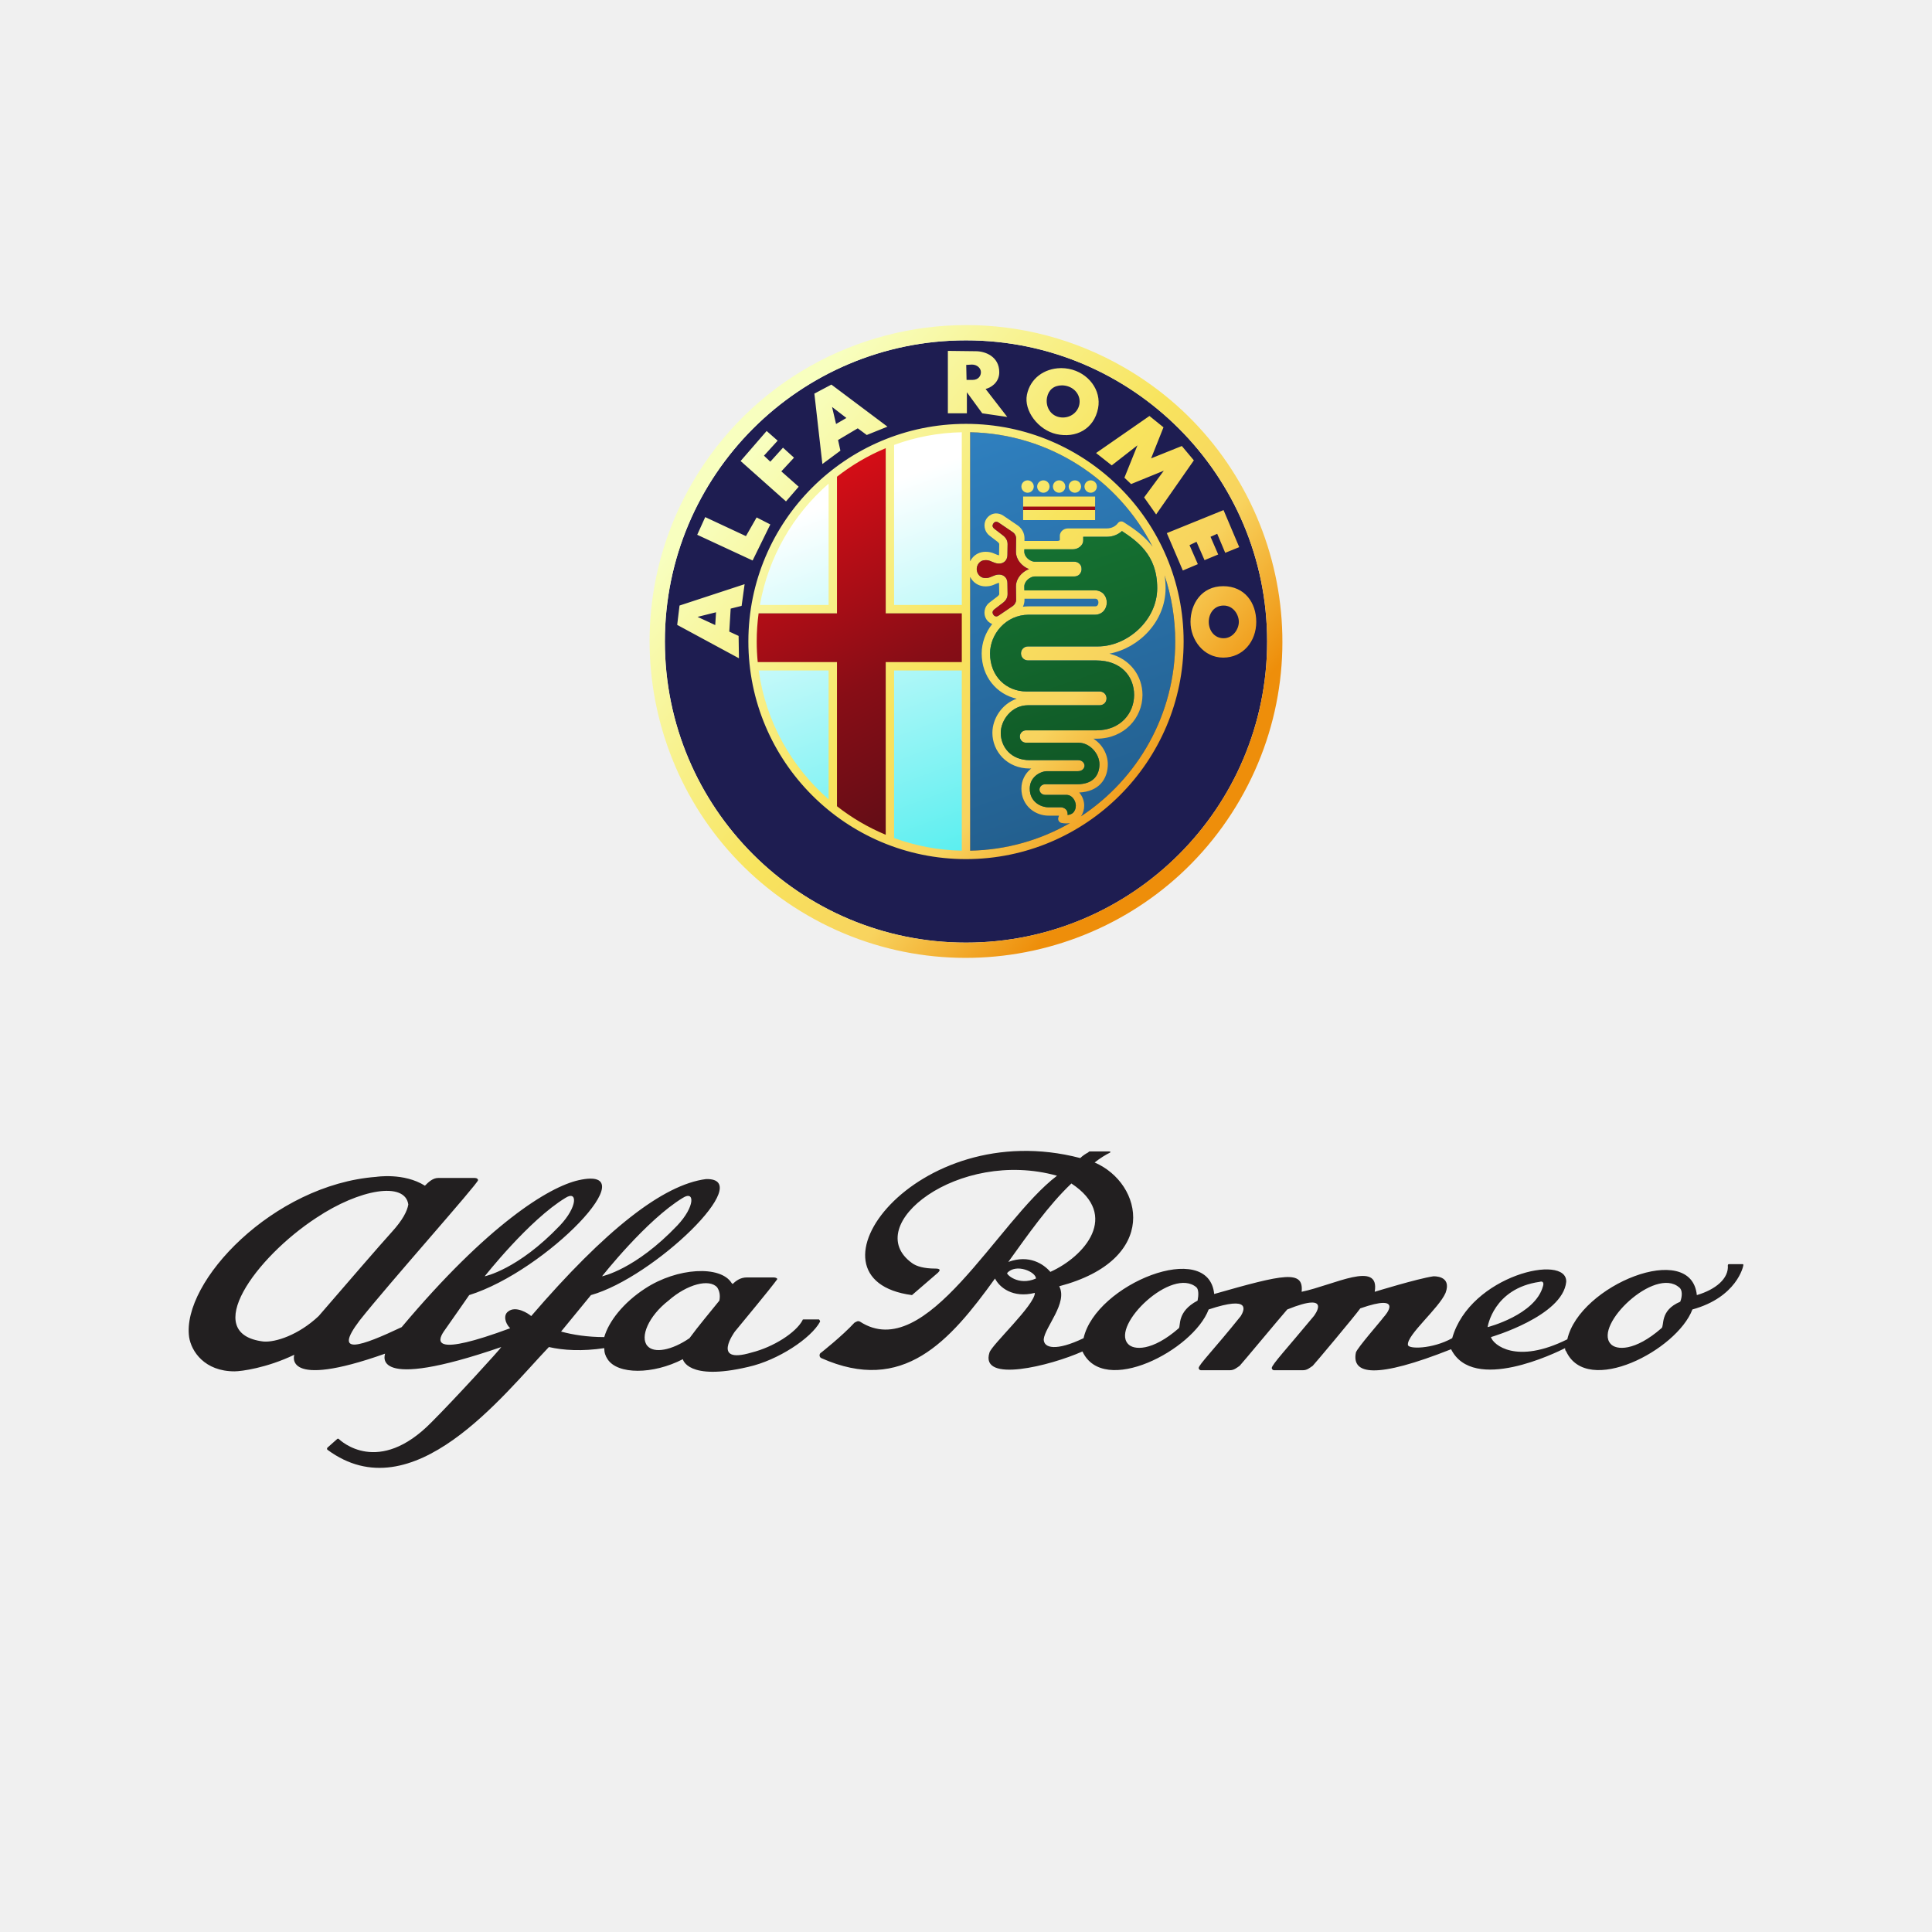
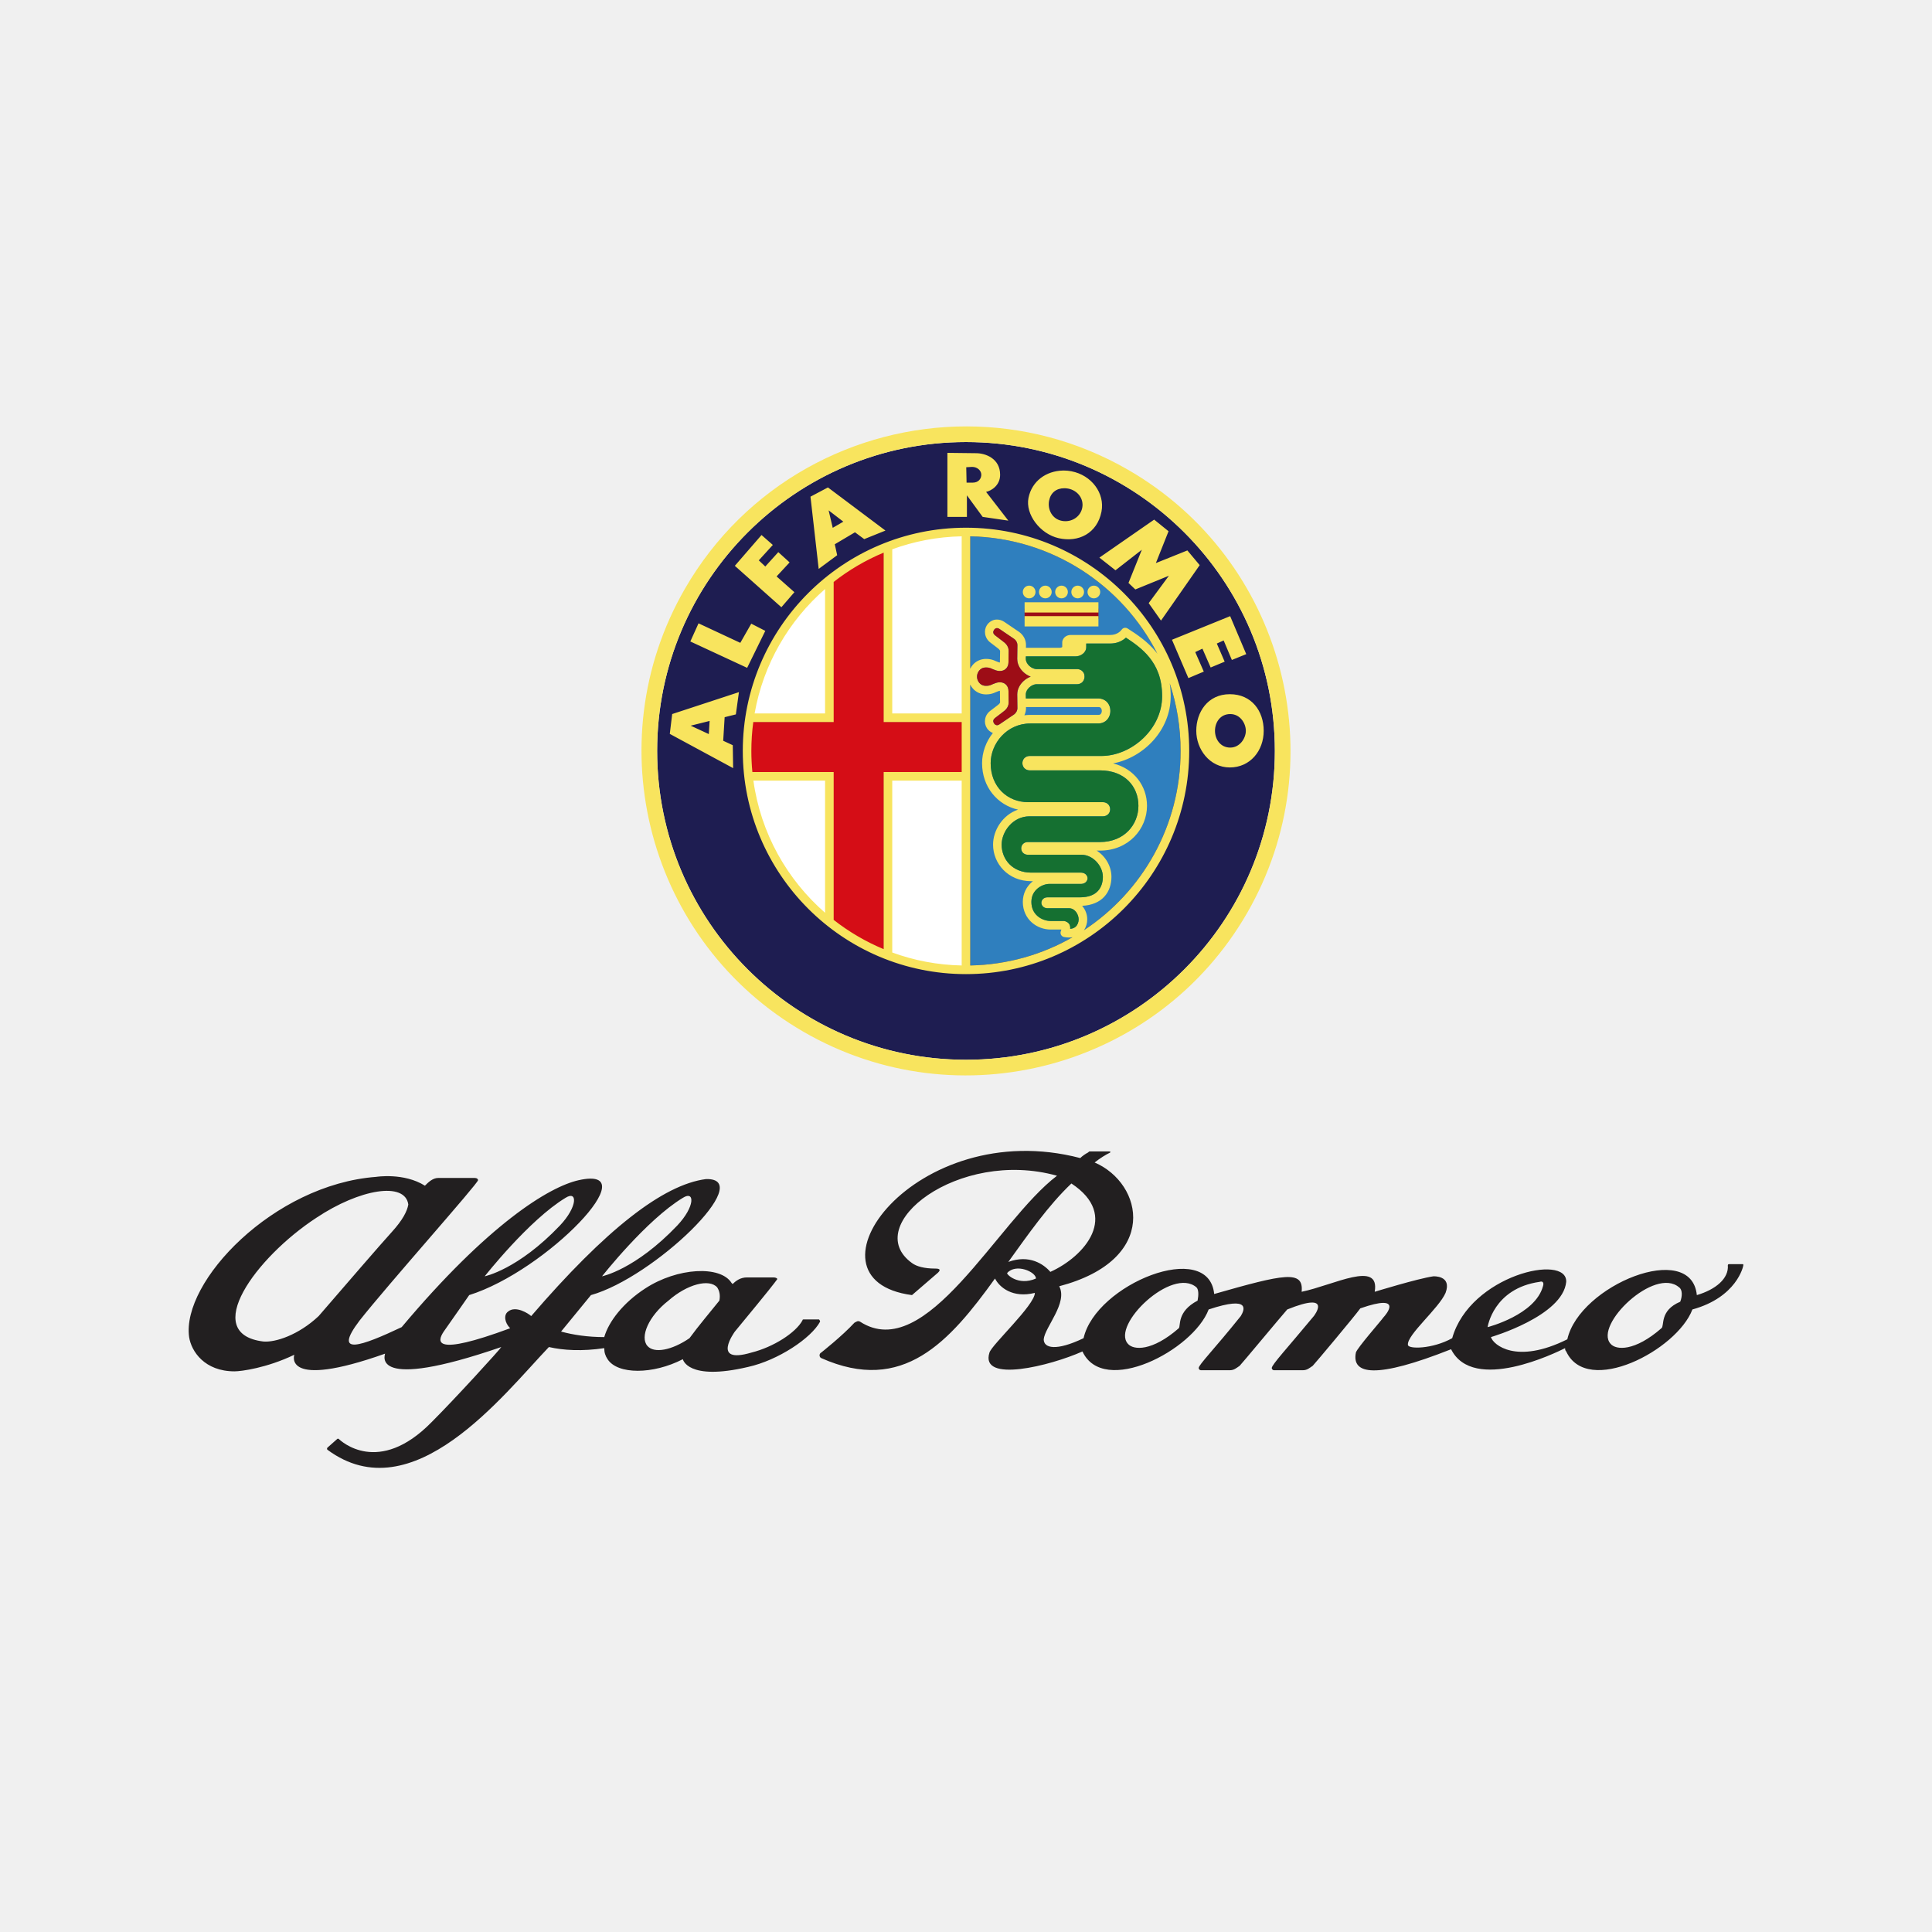
<svg xmlns="http://www.w3.org/2000/svg" width="512" height="512" viewBox="0 0 512 512" fill="none">
-   <path d="M335.805 169.999C335.805 214.074 300.075 249.803 256 249.803C211.925 249.803 176.195 214.074 176.195 169.999C176.195 125.924 211.925 90.194 256 90.194C300.075 90.194 335.805 125.924 335.805 169.999Z" fill="#1E1D51" />
-   <path d="M255.69 113.986C248.874 114.114 242.335 115.327 236.256 117.449V161.26H255.69V113.986ZM220.341 127.042C210.207 135.643 203.06 147.506 200.63 160.946H220.341V127.042ZM235.568 176.803V222.604C241.807 224.722 248.517 225.934 255.512 226.062V176.803H235.568ZM200.566 176.928C202.587 191.24 209.885 203.9 220.466 212.95V176.928H200.566Z" fill="url(#paint0_linear_1561_9915)" />
-   <path d="M257.104 114.55C287.216 115.138 311.45 139.747 311.45 170C311.45 200.253 287.216 224.848 257.104 225.436V114.55Z" fill="url(#paint1_linear_1561_9915)" />
-   <path d="M234.808 118.145V162.501H255.386V175.595H234.808V221.97C230.051 220.006 225.62 217.419 221.623 214.307V175.595H200.185C200.006 173.775 199.913 171.93 199.913 170.063C199.913 167.498 200.087 164.975 200.422 162.501H221.622V125.81C225.62 122.697 230.051 120.109 234.808 118.145Z" fill="url(#paint2_linear_1561_9915)" />
-   <path d="M290.217 133.224H271.141V135.885H290.217V133.224Z" fill="#9D0D16" />
-   <path d="M256.233 86.151C227.202 86.105 198.935 101.146 183.387 128.076C160.246 168.158 173.996 219.471 214.077 242.612C254.159 265.753 305.472 252.003 328.613 211.921C351.754 171.839 338.004 120.527 297.922 97.386C284.77 89.793 270.411 86.174 256.233 86.151ZM256 90.194C300.052 90.194 335.805 125.947 335.805 169.999C335.805 214.051 300.052 249.804 256 249.804C211.948 249.804 176.195 214.051 176.195 169.999C176.195 125.947 211.948 90.194 256 90.194ZM251.195 92.988V109.53H256.235V103.957L260.306 109.53L266.938 110.501L261.19 103.073C262.451 102.81 264.817 101.471 264.817 98.65C264.817 94.427 261.014 93.077 258.626 93.077L251.195 92.988ZM257.563 96.615C258.934 96.615 259.906 97.544 259.951 98.561C259.995 99.579 259.291 100.682 257.741 100.682H256.147L256.061 96.704L257.563 96.615ZM281.325 97.555C281.236 97.554 281.145 97.556 281.056 97.558C276.707 97.646 273.031 100.283 272.15 104.589C271.274 108.878 275.169 113.953 279.931 115.034C285.096 116.206 289.918 113.753 291.005 108.185C291.935 103.417 288.431 98.736 283.227 97.743C282.587 97.621 281.951 97.559 281.325 97.555ZM220.327 101.922L215.816 104.309L217.937 122.972L222.714 119.434L222.096 116.606L227.314 113.509L229.701 115.278L235.186 113.068L220.327 101.922ZM281.442 102.127C281.748 102.128 282.059 102.156 282.373 102.216C284.884 102.695 286.478 104.865 286.039 107.168C285.599 109.47 283.293 111.037 280.782 110.559C278.271 110.08 277.032 107.648 277.471 105.346C277.855 103.331 279.295 102.121 281.442 102.127ZM220.504 107.847L224.306 110.767L221.563 112.358L220.504 107.847ZM304.618 110.237L290.467 120.055L294.623 123.327L301.435 118.02L297.983 126.598L299.753 128.279L308.422 124.741L303.204 131.817L306.387 136.328L316.383 121.999L313.197 118.197L305.059 121.469L308.334 113.242L304.618 110.237ZM256 112.328C224.177 112.328 198.326 138.179 198.326 170.002C198.326 201.824 224.177 227.673 256 227.673C287.822 227.673 313.674 201.824 313.674 170.002C313.674 138.179 287.822 112.328 256 112.328ZM203.167 114.216L196.269 122.176L208.296 132.878L211.66 128.988L207.06 124.918L210.42 121.291L207.501 118.638L204.14 122.354L202.46 120.762L206.087 116.781L203.167 114.216ZM254.885 114.551V160.322H236.943V117.903C242.556 115.849 248.592 114.675 254.885 114.551ZM257.103 114.551C278.222 114.964 296.449 127.192 305.453 144.895C305.336 144.74 305.218 144.587 305.098 144.438C302.892 141.697 300.113 139.88 297.745 138.357C297.557 138.237 297.336 138.176 297.113 138.182C296.768 138.192 296.447 138.363 296.245 138.643C295.694 139.406 294.654 140.04 293.298 140.04H283.081C282.568 140.04 282.081 140.18 281.661 140.484C281.241 140.788 280.868 141.332 280.868 141.976V143.14C280.863 143.147 280.854 143.165 280.81 143.198C280.71 143.275 280.513 143.356 280.294 143.356H271.491L271.499 142.622V142.613V142.608C271.499 141.268 270.815 140.05 269.76 139.281L269.744 139.267L269.73 139.259L265.882 136.65L265.876 136.644L265.871 136.641C265.258 136.237 264.573 136.045 263.927 136.059C263.712 136.064 263.501 136.092 263.298 136.142C262.486 136.341 261.825 136.854 261.398 137.509C260.545 138.82 260.741 140.891 262.383 142.065L264.188 143.445L264.202 143.457L264.215 143.465C264.595 143.737 264.806 144.065 264.806 144.155L264.761 147.08V147.089V147.097C264.761 147.133 264.756 147.142 264.753 147.156C264.703 147.155 264.605 147.144 264.404 147.078C263.977 146.938 263.653 146.758 263.151 146.568C262.648 146.378 262.002 146.227 261.171 146.227C259.708 146.227 258.505 146.887 257.752 147.765C257.488 148.073 257.273 148.403 257.104 148.744V114.551H257.103ZM234.725 118.771V162.54H254.885V175.461H234.725V221.221C230.065 219.283 225.724 216.73 221.807 213.66V175.461H200.805C200.629 173.665 200.538 171.844 200.538 170.001C200.538 167.471 200.709 164.981 201.037 162.54H221.807V126.335C225.724 123.264 230.065 120.71 234.725 118.771ZM272.32 127.297C271.413 127.297 270.678 128.033 270.678 128.939C270.678 129.845 271.413 130.58 272.32 130.58C273.226 130.58 273.961 129.845 273.961 128.939C273.961 128.032 273.226 127.297 272.32 127.297ZM276.501 127.297C275.595 127.297 274.859 128.033 274.859 128.939C274.859 129.845 275.595 130.58 276.501 130.58C277.407 130.58 278.142 129.845 278.142 128.939C278.142 128.032 277.407 127.297 276.501 127.297ZM280.679 127.297C279.773 127.297 279.038 128.033 279.038 128.939C279.038 129.845 279.773 130.58 280.679 130.58C281.585 130.58 282.321 129.845 282.321 128.939C282.321 128.032 281.585 127.297 280.679 127.297ZM284.858 127.297C283.952 127.297 283.216 128.033 283.216 128.939C283.216 129.845 283.952 130.58 284.858 130.58C285.764 130.58 286.499 129.845 286.499 128.939C286.499 128.032 285.764 127.297 284.858 127.297ZM289.039 127.297C288.133 127.297 287.397 128.033 287.397 128.939C287.397 129.845 288.133 130.58 289.039 130.58C289.945 130.58 290.68 129.845 290.68 128.939C290.68 128.032 289.945 127.297 289.039 127.297ZM219.589 128.171V160.322H201.381C203.626 147.576 210.227 136.328 219.589 128.171ZM271.141 131.586V134.248H290.217V131.586H271.141ZM271.141 135.169V137.831H290.217V135.169H271.141ZM324.254 135.18L309.218 141.282L313.463 151.189L317.442 149.509L315.232 144.465L317.09 143.581L319.213 148.447L322.837 146.942L320.805 142.256L322.574 141.46L324.695 146.501L328.41 144.998L324.254 135.18ZM186.891 137.038L184.77 141.723L199.452 148.536L204.14 138.981L200.513 137.124L197.683 142.078L186.891 137.038ZM263.99 138.271C264.165 138.261 264.37 138.307 264.648 138.49L268.485 141.094C268.963 141.443 269.281 142.088 269.281 142.608L269.236 146.204V146.21V146.218C269.236 147.634 269.953 148.841 270.878 149.684C271.423 150.181 272.048 150.573 272.716 150.812C272.048 151.052 271.423 151.444 270.878 151.941C269.953 152.783 269.236 153.99 269.236 155.407V155.415V155.421L269.281 159.031C269.281 159.551 268.93 160.204 268.452 160.553L264.637 163.14C264.266 163.384 264.039 163.381 263.825 163.328C263.61 163.276 263.399 163.123 263.256 162.904C262.971 162.466 262.846 161.955 263.672 161.365L263.686 161.354L263.7 161.343L265.535 159.943C266.156 159.499 267.024 158.752 267.024 157.47V157.461V157.453L266.98 154.511C266.98 153.884 266.754 153.175 266.12 152.695C265.486 152.215 264.58 152.156 263.714 152.44C263.095 152.643 262.69 152.861 262.366 152.983C262.042 153.106 261.767 153.18 261.171 153.18C260.335 153.18 259.822 152.866 259.435 152.415C259.048 151.964 258.85 151.336 258.85 150.923V150.701C258.85 150.288 259.048 149.66 259.435 149.209C259.822 148.758 260.335 148.444 261.171 148.444C261.767 148.444 262.042 148.518 262.366 148.641C262.69 148.763 263.095 148.981 263.714 149.184C264.58 149.468 265.486 149.409 266.12 148.929C266.754 148.449 266.98 147.724 266.98 147.096L267.024 144.171V144.163V144.155C267.024 142.872 266.128 142.106 265.507 141.662L263.7 140.281L263.686 140.27L263.672 140.259C262.846 139.669 262.971 139.158 263.256 138.72C263.399 138.501 263.61 138.349 263.825 138.296C263.878 138.283 263.932 138.275 263.99 138.271ZM297.323 140.736C299.446 142.124 301.648 143.69 303.371 145.83C305.304 148.231 306.673 151.32 306.673 155.875C306.673 164.432 298.682 171.305 290.996 171.305H272.422C271.894 171.305 271.354 171.546 271.027 171.92C270.701 172.294 270.569 172.745 270.573 173.176C270.576 173.607 270.715 174.048 271.039 174.416C271.362 174.783 271.893 175.028 272.422 175.028H290.555C297.075 175.028 300.551 179.224 300.551 184.178C300.551 189.006 296.94 193.544 290.6 193.544H271.915C271.462 193.544 270.981 193.749 270.684 194.079C270.387 194.409 270.263 194.81 270.265 195.194C270.267 195.578 270.393 195.972 270.687 196.298C270.981 196.623 271.46 196.83 271.915 196.83H285.823C288.816 196.83 291.363 199.747 291.363 202.533C291.363 203.946 290.961 205.25 290.073 206.199C289.185 207.147 287.767 207.835 285.382 207.835H277.042C276.709 207.835 276.36 207.907 276.038 208.14C275.716 208.372 275.453 208.816 275.467 209.276C275.481 209.737 275.746 210.132 276.055 210.352C276.364 210.572 276.708 210.652 277.042 210.652H282.573C283.354 210.652 283.931 210.993 284.387 211.547C284.842 212.101 285.108 212.878 285.108 213.499C285.108 214.272 284.822 214.987 284.317 215.435C283.99 215.725 283.538 215.926 282.917 215.975C282.948 215.656 282.953 215.294 282.74 214.861C282.487 214.346 281.781 213.937 281.182 213.937H277.863C276.707 213.937 275.431 213.501 274.489 212.678C273.546 211.856 272.9 210.69 272.9 209.01C272.9 207.466 273.545 206.365 274.461 205.575C275.376 204.784 276.592 204.372 277.488 204.372H285.646C286.014 204.372 286.372 204.308 286.716 204.1C287.059 203.891 287.412 203.453 287.412 202.907C287.411 202.362 287.056 201.923 286.713 201.715C286.37 201.507 286.014 201.446 285.646 201.446H272.866C267.949 201.446 265.211 197.967 265.211 194.215C265.211 190.868 268.078 186.901 272.423 186.901H291.44C291.958 186.901 292.491 186.659 292.807 186.291C293.124 185.922 293.248 185.484 293.245 185.065C293.242 184.647 293.112 184.216 292.799 183.854C292.486 183.491 291.959 183.246 291.44 183.246H272.071C266.656 183.246 262.372 179.231 262.372 173.168C262.372 168.103 266.516 162.909 272.645 162.909H290.201C291.158 162.909 292.017 162.478 292.544 161.85C293.07 161.221 293.305 160.447 293.309 159.684C293.313 158.922 293.086 158.141 292.558 157.508C292.03 156.875 291.165 156.446 290.201 156.446H271.469L271.455 155.395C271.455 154.746 271.808 154.094 272.373 153.579C272.938 153.064 273.699 152.769 274.164 152.769H284.661C285.068 152.769 285.47 152.675 285.865 152.403C286.26 152.131 286.627 151.544 286.627 150.812C286.627 150.057 286.403 149.676 285.865 149.22C285.47 148.948 285.068 148.854 284.661 148.854H274.164C273.699 148.854 272.938 148.559 272.373 148.045C271.808 147.53 271.455 146.866 271.455 146.217L271.463 145.574H284.276C284.985 145.574 285.632 145.347 286.142 144.956C286.651 144.565 287.068 143.965 287.068 143.209V142.258H293.298C294.914 142.258 296.318 141.656 297.323 140.736ZM308.628 152.487C310.459 157.992 311.45 163.882 311.45 170.001C311.45 189.373 301.516 206.423 286.463 216.338C287.05 215.502 287.325 214.494 287.325 213.499C287.325 212.313 286.9 211.111 286.1 210.138C286.068 210.1 286.03 210.065 285.997 210.027C288.52 209.906 290.441 209.052 291.692 207.715C293.045 206.27 293.58 204.371 293.58 202.533C293.58 199.817 292.06 197.203 289.757 195.762H290.6C298.03 195.762 302.769 190.149 302.769 184.178C302.769 179.115 299.476 174.58 293.999 173.229C301.863 171.751 308.891 164.675 308.891 155.875C308.891 154.67 308.797 153.543 308.628 152.487ZM257.103 152.881C257.273 153.222 257.488 153.552 257.752 153.859C258.505 154.738 259.708 155.398 261.171 155.398C262.002 155.398 262.648 155.247 263.15 155.057C263.653 154.867 263.977 154.687 264.404 154.547C264.605 154.481 264.702 154.47 264.753 154.469C264.756 154.483 264.761 154.493 264.761 154.528V154.536V154.544L264.806 157.486C264.806 157.577 264.595 157.888 264.215 158.16L264.201 158.168L264.188 158.18L262.355 159.583C260.713 160.756 260.545 162.805 261.398 164.116C261.761 164.673 262.295 165.126 262.946 165.372C261.169 167.596 260.154 170.375 260.154 173.168C260.154 179.329 264.149 184 269.448 185.171C265.479 186.527 262.993 190.492 262.993 194.216C262.993 199.098 266.86 203.665 272.866 203.665H273.302C273.204 203.741 273.105 203.813 273.011 203.895C271.68 205.044 270.682 206.816 270.682 209.01C270.682 211.291 271.646 213.145 273.027 214.35C274.409 215.556 276.168 216.155 277.863 216.155H280.641C280.583 216.358 280.519 216.546 280.519 216.546C280.383 216.854 280.394 217.207 280.55 217.506C280.705 217.804 280.987 218.017 281.318 218.083C282.111 218.24 282.862 218.25 283.541 218.135C275.725 222.617 266.714 225.251 257.104 225.438V152.881H257.103ZM197.33 154.813L180.082 160.475L179.463 165.604L195.828 174.449L195.739 168.524L193.266 167.379L193.637 161.287L196.535 160.563L197.33 154.813ZM324.166 155.345C318.392 155.345 315.498 160.076 315.498 164.808C315.498 169.54 318.922 174.274 324.166 174.274C329.407 174.274 332.922 169.982 332.922 164.808C332.921 159.722 329.85 155.345 324.166 155.345ZM271.493 158.664H290.2C290.58 158.664 290.719 158.767 290.855 158.93C290.991 159.094 291.092 159.375 291.091 159.673C291.089 159.972 290.984 160.257 290.844 160.425C290.704 160.592 290.563 160.691 290.201 160.691H272.644C272.11 160.691 271.588 160.725 271.078 160.788C271.347 160.247 271.499 159.646 271.499 159.016V159.011V159.002L271.493 158.664ZM324.276 160.475C326.821 160.475 328.305 162.851 328.305 164.809C328.305 166.722 326.766 169.142 324.276 169.142C321.785 169.142 320.336 167.042 320.336 164.809C320.336 162.575 321.732 160.475 324.276 160.475ZM189.756 162.258L189.545 165.651L184.859 163.48L189.756 162.258ZM201.065 177.679H219.589V211.824C209.74 203.246 202.946 191.246 201.065 177.679ZM236.943 177.679H254.885V225.438C248.592 225.314 242.556 224.139 236.943 222.086V177.679Z" fill="url(#paint3_linear_1561_9915)" />
-   <path d="M263.991 138.271C264.165 138.261 264.37 138.307 264.648 138.49L268.485 141.094C268.963 141.443 269.281 142.088 269.281 142.608L269.237 146.204V146.21V146.218C269.237 147.634 269.953 148.841 270.878 149.684C271.423 150.181 272.048 150.573 272.716 150.812C272.048 151.052 271.423 151.444 270.878 151.941C269.953 152.783 269.237 153.99 269.237 155.407V155.415V155.421L269.281 159.031C269.281 159.551 268.93 160.204 268.452 160.553L264.637 163.14C264.266 163.384 264.039 163.381 263.825 163.328C263.61 163.276 263.399 163.123 263.256 162.904C262.971 162.466 262.847 161.956 263.672 161.365L263.686 161.354L263.7 161.343L265.535 159.943C266.156 159.499 267.024 158.752 267.024 157.47V157.461V157.453L266.98 154.511C266.98 153.884 266.754 153.175 266.12 152.695C265.486 152.215 264.58 152.156 263.714 152.44C263.095 152.643 262.69 152.861 262.366 152.983C262.042 153.106 261.767 153.18 261.171 153.18C260.335 153.18 259.822 152.866 259.435 152.415C259.049 151.964 258.85 151.336 258.85 150.923V150.701C258.85 150.289 259.049 149.661 259.435 149.209C259.822 148.758 260.335 148.444 261.171 148.444C261.767 148.444 262.042 148.518 262.366 148.641C262.69 148.763 263.095 148.981 263.714 149.184C264.58 149.469 265.486 149.409 266.12 148.929C266.754 148.449 266.98 147.724 266.98 147.096L267.024 144.171V144.163V144.155C267.024 142.872 266.128 142.106 265.507 141.662L263.7 140.281L263.686 140.27L263.672 140.259C262.847 139.669 262.971 139.158 263.256 138.72C263.399 138.501 263.61 138.349 263.825 138.296C263.878 138.283 263.932 138.275 263.991 138.271Z" fill="#9D0D16" />
-   <path d="M297.324 140.736C299.446 142.124 301.648 143.69 303.371 145.83C305.304 148.231 306.673 151.321 306.673 155.875C306.673 164.432 298.682 171.305 290.996 171.305H272.422C271.894 171.305 271.354 171.546 271.028 171.92C270.701 172.294 270.569 172.745 270.573 173.176C270.576 173.607 270.715 174.048 271.039 174.416C271.362 174.783 271.894 175.028 272.422 175.028H290.556C297.075 175.028 300.551 179.225 300.551 184.178C300.551 189.006 296.94 193.544 290.6 193.544H271.915C271.462 193.544 270.981 193.75 270.684 194.08C270.387 194.409 270.263 194.81 270.265 195.194C270.268 195.578 270.393 195.972 270.687 196.298C270.981 196.623 271.461 196.83 271.915 196.83H285.823C288.816 196.83 291.363 199.747 291.363 202.533C291.363 203.946 290.961 205.251 290.073 206.199C289.186 207.147 287.767 207.835 285.382 207.835H277.042C276.709 207.835 276.36 207.907 276.038 208.14C275.716 208.372 275.453 208.816 275.467 209.276C275.481 209.737 275.746 210.132 276.055 210.352C276.364 210.572 276.708 210.652 277.042 210.652H282.573C283.354 210.652 283.931 210.993 284.387 211.547C284.843 212.101 285.108 212.878 285.108 213.499C285.108 214.273 284.822 214.987 284.318 215.435C283.99 215.725 283.538 215.926 282.917 215.975C282.948 215.656 282.953 215.294 282.74 214.861C282.487 214.347 281.781 213.937 281.182 213.937H277.863C276.707 213.937 275.431 213.502 274.489 212.679C273.546 211.856 272.9 210.69 272.9 209.01C272.9 207.466 273.545 206.366 274.461 205.575C275.376 204.784 276.593 204.372 277.489 204.372H285.646C286.014 204.372 286.373 204.308 286.716 204.1C287.059 203.892 287.412 203.453 287.412 202.907C287.411 202.362 287.056 201.923 286.713 201.715C286.37 201.507 286.014 201.446 285.646 201.446H272.866C267.949 201.446 265.211 197.967 265.211 194.215C265.211 190.868 268.078 186.901 272.423 186.901H291.441C291.958 186.901 292.491 186.659 292.807 186.291C293.124 185.922 293.248 185.484 293.245 185.065C293.242 184.647 293.113 184.216 292.799 183.854C292.486 183.491 291.959 183.247 291.441 183.247H272.071C266.656 183.247 262.372 179.231 262.372 173.168C262.372 168.103 266.516 162.909 272.645 162.909H290.201C291.158 162.909 292.017 162.478 292.544 161.85C293.07 161.222 293.305 160.447 293.309 159.684C293.313 158.922 293.086 158.141 292.558 157.508C292.03 156.875 291.165 156.446 290.201 156.446H271.469L271.455 155.395C271.455 154.746 271.808 154.094 272.373 153.579C272.938 153.064 273.699 152.769 274.164 152.769H284.662C285.068 152.769 285.47 152.675 285.865 152.403C286.26 152.131 286.627 151.544 286.627 150.812C286.627 150.057 286.403 149.676 285.865 149.22C285.47 148.948 285.068 148.854 284.662 148.854H274.164C273.699 148.854 272.938 148.56 272.373 148.045C271.808 147.53 271.455 146.866 271.455 146.217L271.464 145.574H284.276C284.985 145.574 285.632 145.347 286.142 144.956C286.652 144.565 287.068 143.965 287.068 143.209V142.258H293.299C294.914 142.259 296.318 141.656 297.324 140.736Z" fill="url(#paint4_linear_1561_9915)" />
  <path d="M461.707 335.014H458.186C458.186 335.014 457.893 335.014 457.893 335.307C458.186 338.821 454.666 341.749 449.679 343.214C448.212 328.571 418.583 340.578 415.356 354.928C401.861 361.663 395.7 356.392 395.114 354.342C395.114 354.342 414.182 348.778 415.062 339.699C415.356 332.085 389.54 337.942 384.846 354.635C379.566 357.563 373.112 357.563 373.112 356.392C372.818 353.756 381.326 346.728 383.086 342.628C384.846 337.942 379.859 338.235 379.859 338.235C375.752 338.821 364.311 342.335 364.311 342.335C365.778 333.842 353.456 340.578 344.949 342.335C345.536 336.478 340.255 337.649 321.773 342.921C320.307 328.278 290.384 340.285 287.157 354.635C279.823 358.149 276.596 357.271 276.596 354.928C276.889 351.706 283.05 345.264 280.703 340.871C307.399 333.842 302.998 313.635 290.09 308.071C291.557 306.9 293.024 306.021 294.198 305.436C294.198 305.436 294.491 305.143 293.904 305.143H288.917C288.624 305.143 288.624 305.143 288.33 305.436C287.744 305.728 286.864 306.314 286.277 306.9C242.566 295.479 210.59 339.114 241.686 343.214L248.14 337.649C249.607 336.478 249.02 336.185 247.846 336.185C244.913 336.185 242.859 335.599 241.686 334.721C227.898 324.764 254.007 304.264 280.116 311.585C264.275 323.592 245.5 361.663 227.898 350.242C227.311 349.949 227.018 350.242 226.431 350.535C223.204 354.049 217.63 358.442 217.63 358.442C217.044 358.735 217.044 359.613 217.63 359.906C239.339 369.57 251.66 355.513 263.688 338.821C264.861 341.164 268.382 344.092 274.249 342.628C274.249 345.849 262.808 356.392 262.221 358.442C259.581 366.642 278.356 361.956 286.863 358.149C292.437 370.156 316.2 357.856 320.307 347.021C331.748 343.214 329.694 347.314 328.814 348.778C321.773 357.563 317.666 361.663 317.666 362.542C317.666 362.835 317.96 363.128 318.253 363.128H325.881C327.054 363.128 327.641 362.542 328.521 361.956C329.107 361.371 339.082 349.364 341.135 347.021C353.456 342.042 348.176 348.778 348.176 348.778C341.135 357.271 337.028 361.663 337.028 362.542C337.028 362.835 337.322 363.128 337.615 363.128H345.242C346.416 363.128 347.003 362.542 347.883 361.956C348.469 361.371 359.03 348.778 360.497 346.728C372.232 342.628 367.244 348.485 366.658 349.071C366.071 349.949 359.617 357.271 359.324 358.442C358.15 364.299 364.604 365.471 384.553 357.563C390.42 369.278 412.422 358.442 414.769 357.271C414.769 357.563 414.769 357.856 415.062 358.149C420.636 370.156 444.398 357.856 448.505 347.021C460.24 343.799 462 335.599 462 335.307C462 335.014 462 335.014 461.707 335.014ZM283.93 313.635C296.838 322.128 287.45 332.964 278.356 337.064C276.596 335.014 272.782 332.378 267.208 334.428C272.489 327.107 277.769 319.493 283.93 313.635ZM266.915 337.357C269.262 334.721 274.542 337.064 274.542 338.821C269.849 340.871 266.622 337.649 266.915 337.357ZM317.373 344.678C311.799 347.606 312.973 351.414 312.386 351.999C305.345 358.149 300.358 357.856 298.891 356.099C294.491 351.121 310.626 335.599 317.08 341.164C317.666 341.749 317.666 343.214 317.373 344.678ZM408.022 339.699C408.902 339.407 409.195 339.992 408.902 340.871C406.848 348.485 394.234 351.706 394.234 351.706C394.234 351.706 395.7 341.457 408.022 339.699ZM445.278 344.971C439.705 347.314 441.171 351.414 440.291 351.999C433.251 358.149 428.263 357.856 426.797 356.099C422.396 351.121 438.531 335.599 444.985 341.164C445.865 341.749 445.865 343.506 445.278 344.971ZM217.044 349.656H212.937C212.937 349.656 212.643 349.656 212.643 349.949C210.883 353.171 205.016 356.978 199.149 358.442C188.294 361.663 194.748 352.878 194.748 352.878C204.429 341.164 205.016 340.285 205.896 339.114C206.189 338.821 205.603 338.528 205.016 338.528H197.975C196.215 338.528 195.042 339.407 194.161 340.285L193.868 339.992C190.934 335.307 179.493 335.892 170.986 341.457C165.119 345.264 161.305 350.242 160.132 354.342C155.731 354.342 151.917 353.756 148.69 352.878L156.611 343.214C173.333 338.528 200.615 312.171 187.121 312.464C175.68 313.928 160.425 325.935 140.77 348.778C140.183 348.192 136.663 345.849 134.609 347.606C133.436 348.485 133.729 350.535 135.196 351.999C114.661 359.613 115.834 355.513 117.594 352.878C119.061 350.828 124.342 343.214 124.342 343.214C144.877 336.771 171.866 308.657 153.384 312.757C145.464 314.514 129.329 324.471 106.447 351.706C95.885 356.685 87.965 359.613 95.299 349.949C102.926 340.285 126.688 313.635 126.688 312.757C126.688 312.464 126.395 312.171 125.808 312.171H116.127C114.661 312.171 113.487 313.343 112.607 314.221C107.033 310.707 99.699 311.878 99.699 311.878C72.417 313.928 48.068 339.699 50.121 354.342C50.708 358.149 54.228 363.421 62.149 363.421C63.909 363.421 70.656 362.542 77.99 359.028C77.99 359.028 74.763 368.399 102.046 358.735C102.046 359.028 97.939 368.985 132.849 356.978C132.556 357.563 120.528 370.742 114.367 376.892C100.286 391.242 90.312 381.87 89.725 381.285H89.432L86.791 383.627C86.791 383.627 86.498 383.92 86.791 384.213C109.38 400.906 133.436 369.57 145.464 356.978C149.277 357.856 154.264 358.149 160.132 357.271C160.132 358.442 160.425 359.321 161.012 360.199C163.652 364.299 173.039 364.299 180.96 360.199C180.96 360.199 182.134 366.056 198.268 362.249C206.189 360.492 214.99 354.635 217.337 350.242C217.337 349.949 217.044 349.656 217.044 349.656ZM180.96 317.443C184.187 315.393 184.187 319.785 179.493 324.764C168.346 336.478 159.545 338.235 159.545 338.235C159.545 338.235 171.279 323.3 180.96 317.443ZM149.864 317.443C153.091 315.393 153.091 319.785 148.397 324.764C137.249 336.478 128.449 338.235 128.449 338.235C128.449 338.235 140.183 323.3 149.864 317.443ZM69.776 355.513C53.055 353.464 67.723 333.257 83.858 322.714C95.299 315.1 107.327 313.05 108.207 319.2C107.913 320.957 106.74 323.3 103.806 326.521C100.873 329.742 91.778 340.285 84.444 348.778C79.164 353.756 73.003 355.806 69.776 355.513ZM190.641 344.678C188.294 347.606 185.067 351.414 182.72 354.635C178.027 357.856 173.333 358.735 171.573 356.685C169.519 354.342 171.866 348.778 177.147 344.678C182.134 340.285 188.001 338.821 190.054 341.164C190.641 342.042 190.934 343.214 190.641 344.678Z" fill="#221F20" />
-   <defs>
-     <linearGradient id="paint0_linear_1561_9915" x1="222.701" y1="132.585" x2="258.4" y2="229.525" gradientUnits="userSpaceOnUse">
-       <stop stop-color="white" />
-       <stop offset="1" stop-color="#53EEEF" />
-     </linearGradient>
-     <linearGradient id="paint1_linear_1561_9915" x1="257.762" y1="116.999" x2="295.126" y2="224.096" gradientUnits="userSpaceOnUse">
-       <stop stop-color="#2F7FBE" />
-       <stop offset="1" stop-color="#225D8B" />
-     </linearGradient>
-     <linearGradient id="paint2_linear_1561_9915" x1="209.254" y1="131.01" x2="258.386" y2="227.026" gradientUnits="userSpaceOnUse">
-       <stop stop-color="#D50D16" />
-       <stop offset="0.5" stop-color="#880D16" />
-       <stop offset="1" stop-color="#520D16" />
-     </linearGradient>
-     <linearGradient id="paint3_linear_1561_9915" x1="198.483" y1="120.873" x2="307.009" y2="213.568" gradientUnits="userSpaceOnUse">
-       <stop stop-color="#F8FFBF" />
-       <stop offset="0.509" stop-color="#F8E45E" />
-       <stop offset="0.75" stop-color="#F8D35E" />
-       <stop offset="1" stop-color="#EE8E0A" />
-     </linearGradient>
-     <linearGradient id="paint4_linear_1561_9915" x1="276.673" y1="146.564" x2="298.686" y2="212.016" gradientUnits="userSpaceOnUse">
-       <stop stop-color="#157031" />
-       <stop offset="1" stop-color="#0F5324" />
-     </linearGradient>
-   </defs>
+   <path d="M337.851 198.998C337.851 244.203 301.205 280.849 256 280.849C210.795 280.849 174.149 244.203 174.149 198.998C174.149 153.793 210.795 117.147 256 117.147C301.205 117.147 337.851 153.793 337.851 198.998Z" fill="#1E1D51" />
+   <path d="M255.682 141.549C248.691 141.68 241.985 142.924 235.75 145.101V190.035H255.682V141.549ZM219.427 154.94C209.033 163.762 201.703 175.929 199.211 189.713H219.427V154.94ZM235.045 205.977V252.952C241.443 255.125 248.325 256.367 255.5 256.499V205.977H235.045ZM199.145 206.105C201.217 220.784 208.702 233.769 219.555 243.051V206.105H199.145Z" fill="white" />
+   <path d="M257.131 142.127C288.016 142.731 312.872 167.97 312.872 198.999C312.872 230.028 288.016 255.253 257.131 255.857V142.127Z" fill="#2F7FBE" />
+   <path d="M234.265 145.814V191.308H255.37V204.738H234.265V252.301C229.386 250.288 224.842 247.634 220.741 244.442V204.738H198.754C198.57 202.871 198.475 200.978 198.475 199.063C198.475 196.433 198.654 193.845 198.997 191.308H220.741V153.676C224.841 150.484 229.386 147.829 234.265 145.814Z" fill="#D50D16" />
+   <path d="M291.094 161.28H271.529V164.01H291.094V161.28Z" fill="#9D0D16" />
+   <path d="M256.239 113C226.463 112.953 197.472 128.38 181.525 156C157.791 197.11 171.893 249.738 213.003 273.473C254.112 297.207 306.74 283.105 330.475 241.995C354.209 200.886 340.107 148.258 298.997 124.523C285.508 116.735 270.78 113.023 256.239 113ZM256 117.146C301.182 117.146 337.852 153.816 337.852 198.998C337.852 244.18 301.182 280.85 256 280.85C210.818 280.85 174.148 244.18 174.148 198.998C174.148 153.816 210.818 117.146 256 117.146ZM251.072 120.013V136.979H256.241V131.263L260.416 136.979L267.219 137.974L261.324 130.356C262.617 130.087 265.043 128.713 265.043 125.82C265.043 121.488 261.142 120.104 258.693 120.104L251.072 120.013ZM257.604 123.732C259.01 123.732 260.007 124.686 260.052 125.729C260.098 126.772 259.376 127.904 257.786 127.904H256.151L256.063 123.823L257.604 123.732ZM281.975 124.696C281.883 124.696 281.79 124.697 281.699 124.699C277.238 124.79 273.467 127.494 272.565 131.911C271.666 136.31 275.661 141.515 280.544 142.623C285.843 143.826 290.788 141.31 291.902 135.599C292.857 130.709 289.263 125.907 283.926 124.89C283.269 124.765 282.617 124.7 281.975 124.696ZM219.412 129.175L214.786 131.624L216.961 150.765L221.861 147.137L221.227 144.236L226.579 141.06L229.027 142.874L234.652 140.607L219.412 129.175ZM282.094 129.386C282.409 129.387 282.728 129.416 283.05 129.477C285.625 129.968 287.259 132.194 286.809 134.556C286.359 136.917 283.993 138.525 281.417 138.034C278.842 137.543 277.572 135.049 278.022 132.687C278.416 130.621 279.893 129.38 282.094 129.386ZM219.594 135.253L223.493 138.247L220.681 139.879L219.594 135.253ZM305.865 137.704L291.351 147.773L295.613 151.129L302.601 145.686L299.06 154.485L300.875 156.208L309.767 152.579L304.415 159.837L307.679 164.463L317.931 149.767L314.664 145.868L306.317 149.224L309.676 140.786L305.865 137.704ZM256 139.848C223.362 139.848 196.847 166.362 196.847 199.001C196.847 231.639 223.362 258.151 256 258.151C288.638 258.151 315.153 231.639 315.153 199.001C315.153 166.362 288.638 139.848 256 139.848ZM201.812 141.785L194.737 149.949L207.073 160.926L210.523 156.936L205.805 152.761L209.252 149.042L206.257 146.32L202.81 150.131L201.087 148.499L204.807 144.415L201.812 141.785ZM254.857 142.129V189.073H236.455V145.567C242.211 143.46 248.402 142.256 254.857 142.129ZM257.132 142.129C278.792 142.552 297.486 155.094 306.721 173.251C306.601 173.091 306.481 172.935 306.357 172.781C304.094 169.971 301.244 168.107 298.816 166.545C298.622 166.421 298.396 166.359 298.167 166.366C297.813 166.376 297.484 166.551 297.277 166.838C296.712 167.621 295.645 168.271 294.254 168.271H283.775C283.249 168.271 282.75 168.415 282.319 168.726C281.888 169.038 281.506 169.596 281.506 170.256V171.451C281.501 171.457 281.491 171.476 281.446 171.51C281.344 171.589 281.142 171.672 280.917 171.672H271.888L271.897 170.919V170.91V170.905C271.897 169.53 271.196 168.281 270.113 167.492L270.096 167.478L270.082 167.469L266.135 164.794L266.13 164.788L266.124 164.785C265.495 164.37 264.793 164.174 264.131 164.188C263.91 164.193 263.693 164.222 263.485 164.273C262.652 164.477 261.975 165.003 261.537 165.675C260.661 167.019 260.863 169.144 262.547 170.348L264.398 171.764L264.412 171.775L264.426 171.784C264.816 172.063 265.032 172.399 265.032 172.492L264.986 175.492V175.501V175.509C264.986 175.546 264.981 175.555 264.978 175.569C264.926 175.569 264.826 175.557 264.62 175.489C264.182 175.346 263.85 175.161 263.334 174.966C262.819 174.771 262.156 174.616 261.304 174.616C259.803 174.616 258.57 175.293 257.798 176.195C257.527 176.51 257.306 176.848 257.132 177.198V142.129H257.132ZM234.18 146.457V191.348H254.857V204.6H234.18V251.533C229.4 249.546 224.948 246.927 220.931 243.778V204.6H199.389C199.209 202.758 199.116 200.89 199.116 199.001C199.116 196.405 199.291 193.851 199.628 191.348H220.931V154.215C224.948 151.065 229.4 148.445 234.18 146.457ZM272.738 155.201C271.809 155.201 271.055 155.956 271.055 156.885C271.055 157.814 271.809 158.568 272.738 158.568C273.667 158.568 274.422 157.814 274.422 156.885C274.422 155.955 273.667 155.201 272.738 155.201ZM277.027 155.201C276.097 155.201 275.343 155.956 275.343 156.885C275.343 157.814 276.097 158.568 277.027 158.568C277.956 158.568 278.71 157.814 278.71 156.885C278.71 155.955 277.956 155.201 277.027 155.201ZM281.312 155.201C280.383 155.201 279.629 155.956 279.629 156.885C279.629 157.814 280.383 158.568 281.312 158.568C282.241 158.568 282.996 157.814 282.996 156.885C282.996 155.955 282.241 155.201 281.312 155.201ZM285.598 155.201C284.668 155.201 283.914 155.956 283.914 156.885C283.914 157.814 284.668 158.568 285.598 158.568C286.527 158.568 287.281 157.814 287.281 156.885C287.281 155.955 286.527 155.201 285.598 155.201ZM289.886 155.201C288.957 155.201 288.202 155.956 288.203 156.885C288.203 157.814 288.957 158.568 289.886 158.568C290.815 158.568 291.57 157.814 291.57 156.885C291.57 155.955 290.815 155.201 289.886 155.201ZM218.656 156.097V189.073H199.981C202.283 176.001 209.053 164.463 218.656 156.097ZM271.53 159.601V162.331H291.095V159.601H271.53ZM271.53 163.275V166.005H291.095V163.275H271.53ZM326.004 163.286L310.583 169.545L314.936 179.706L319.017 177.983L316.751 172.81L318.656 171.903L320.835 176.894L324.551 175.35L322.467 170.544L324.281 169.728L326.457 174.897L330.267 173.356L326.004 163.286ZM185.119 165.192L182.944 169.997L198.002 176.985L202.81 167.185L199.091 165.28L196.187 170.361L185.119 165.192ZM264.196 166.457C264.375 166.447 264.585 166.493 264.87 166.682L268.805 169.352C269.296 169.709 269.622 170.371 269.622 170.905L269.576 174.593V174.599V174.607C269.576 176.06 270.311 177.298 271.26 178.162C271.819 178.672 272.46 179.074 273.145 179.319C272.46 179.565 271.819 179.967 271.26 180.477C270.311 181.341 269.576 182.579 269.576 184.032V184.04V184.046L269.622 187.749C269.622 188.282 269.262 188.952 268.771 189.31L264.858 191.963C264.478 192.214 264.246 192.21 264.025 192.156C263.805 192.102 263.589 191.946 263.442 191.721C263.149 191.272 263.022 190.748 263.869 190.143L263.883 190.132L263.897 190.12L265.78 188.684C266.416 188.229 267.307 187.463 267.307 186.148V186.139V186.13L267.261 183.113C267.261 182.469 267.03 181.743 266.38 181.25C265.729 180.758 264.8 180.697 263.912 180.989C263.277 181.197 262.862 181.42 262.529 181.546C262.197 181.672 261.915 181.748 261.304 181.748C260.446 181.748 259.92 181.426 259.524 180.963C259.127 180.5 258.923 179.856 258.923 179.433V179.205C258.923 178.782 259.127 178.138 259.524 177.675C259.92 177.213 260.446 176.89 261.304 176.89C261.915 176.89 262.197 176.967 262.529 177.092C262.862 177.218 263.277 177.442 263.912 177.65C264.8 177.941 265.729 177.88 266.38 177.388C267.03 176.896 267.261 176.152 267.261 175.508L267.307 172.508V172.5V172.491C267.307 171.176 266.388 170.39 265.751 169.935L263.897 168.518L263.883 168.507L263.869 168.496C263.022 167.89 263.149 167.367 263.442 166.917C263.588 166.693 263.805 166.536 264.025 166.482C264.08 166.469 264.136 166.46 264.196 166.457ZM298.383 168.985C300.56 170.408 302.819 172.015 304.585 174.209C306.568 176.672 307.972 179.841 307.972 184.512C307.972 193.288 299.776 200.337 291.894 200.337H272.843C272.302 200.337 271.748 200.585 271.413 200.968C271.078 201.352 270.943 201.814 270.947 202.257C270.95 202.699 271.093 203.151 271.424 203.528C271.756 203.905 272.301 204.156 272.843 204.156H291.442C298.128 204.156 301.693 208.46 301.693 213.541C301.693 218.492 297.99 223.147 291.487 223.147H272.323C271.859 223.147 271.365 223.358 271.06 223.696C270.756 224.034 270.629 224.446 270.631 224.839C270.633 225.233 270.762 225.638 271.063 225.971C271.365 226.305 271.857 226.517 272.323 226.517H286.588C289.658 226.517 292.27 229.509 292.27 232.367C292.27 233.816 291.858 235.154 290.947 236.126C290.037 237.099 288.582 237.804 286.136 237.804H277.582C277.24 237.804 276.882 237.879 276.552 238.117C276.222 238.355 275.952 238.81 275.966 239.283C275.98 239.755 276.253 240.16 276.569 240.386C276.886 240.611 277.239 240.693 277.582 240.693H283.255C284.055 240.693 284.647 241.043 285.115 241.612C285.582 242.18 285.854 242.977 285.854 243.614C285.854 244.407 285.561 245.14 285.044 245.599C284.708 245.896 284.244 246.103 283.608 246.153C283.639 245.826 283.644 245.454 283.426 245.01C283.166 244.483 282.443 244.063 281.828 244.063H278.424C277.238 244.063 275.929 243.616 274.963 242.772C273.996 241.928 273.333 240.732 273.333 239.01C273.333 237.426 273.995 236.297 274.934 235.486C275.873 234.675 277.121 234.252 278.04 234.252H286.406C286.784 234.252 287.151 234.187 287.504 233.973C287.856 233.76 288.218 233.31 288.217 232.75C288.217 232.191 287.852 231.741 287.501 231.528C287.149 231.314 286.783 231.252 286.406 231.252H273.299C268.256 231.252 265.448 227.683 265.448 223.835C265.448 220.403 268.388 216.333 272.844 216.333H292.349C292.88 216.333 293.427 216.086 293.751 215.708C294.076 215.33 294.204 214.88 294.201 214.451C294.197 214.022 294.064 213.58 293.743 213.208C293.421 212.836 292.881 212.585 292.349 212.585H272.483C266.929 212.585 262.536 208.467 262.536 202.248C262.536 197.054 266.786 191.726 273.072 191.726H291.078C292.06 191.726 292.941 191.285 293.481 190.64C294.021 189.996 294.262 189.201 294.266 188.419C294.27 187.637 294.037 186.836 293.495 186.187C292.954 185.538 292.066 185.098 291.078 185.098H271.866L271.852 184.02C271.852 183.354 272.213 182.685 272.793 182.157C273.373 181.629 274.153 181.327 274.63 181.327H285.397C285.813 181.327 286.225 181.23 286.631 180.951C287.036 180.672 287.413 180.07 287.413 179.319C287.413 178.545 287.182 178.154 286.631 177.687C286.225 177.408 285.813 177.311 285.397 177.311H274.63C274.153 177.311 273.373 177.009 272.793 176.481C272.213 175.953 271.852 175.272 271.852 174.607L271.86 173.947H285.001C285.729 173.947 286.392 173.714 286.915 173.313C287.438 172.912 287.865 172.297 287.865 171.521V170.546H294.255C295.912 170.546 297.352 169.928 298.383 168.985ZM309.977 181.037C311.855 186.683 312.872 192.724 312.872 199.001C312.872 218.869 302.683 236.356 287.244 246.525C287.847 245.668 288.128 244.634 288.128 243.613C288.128 242.397 287.692 241.164 286.872 240.167C286.839 240.127 286.8 240.092 286.766 240.053C289.354 239.928 291.324 239.052 292.607 237.681C293.995 236.199 294.544 234.252 294.544 232.366C294.544 229.58 292.984 226.9 290.622 225.422H291.487C299.108 225.422 303.968 219.664 303.968 213.541C303.968 208.348 300.591 203.697 294.973 202.311C303.039 200.795 310.247 193.538 310.247 184.512C310.247 183.276 310.151 182.121 309.977 181.037ZM257.132 181.441C257.306 181.791 257.527 182.129 257.797 182.445C258.57 183.346 259.803 184.023 261.304 184.023C262.156 184.023 262.819 183.868 263.334 183.673C263.849 183.478 264.182 183.293 264.619 183.15C264.826 183.082 264.926 183.071 264.978 183.07C264.981 183.085 264.986 183.095 264.986 183.13V183.139V183.147L265.032 186.165C265.032 186.257 264.816 186.577 264.426 186.856L264.412 186.864L264.398 186.876L262.518 188.315C260.834 189.518 260.661 191.62 261.537 192.964C261.909 193.536 262.456 194 263.124 194.252C261.302 196.534 260.26 199.384 260.26 202.249C260.26 208.568 264.358 213.358 269.793 214.559C265.722 215.95 263.172 220.016 263.172 223.836C263.172 228.844 267.139 233.527 273.299 233.527H273.746C273.646 233.605 273.544 233.679 273.447 233.763C272.082 234.942 271.058 236.759 271.058 239.01C271.058 241.349 272.047 243.25 273.464 244.487C274.881 245.723 276.685 246.338 278.424 246.338H281.273C281.214 246.546 281.148 246.739 281.148 246.739C281.008 247.055 281.02 247.416 281.179 247.723C281.338 248.029 281.628 248.247 281.967 248.315C282.781 248.476 283.551 248.487 284.248 248.369C276.231 252.965 266.989 255.667 257.133 255.859V181.441H257.132ZM195.826 183.423L178.135 189.229L177.501 194.49L194.285 203.562L194.194 197.485L191.657 196.311L192.038 190.063L195.01 189.321L195.826 183.423ZM325.914 183.969C319.992 183.969 317.024 188.821 317.024 193.674C317.024 198.528 320.536 203.383 325.914 203.383C331.289 203.383 334.894 198.981 334.894 193.674C334.894 188.458 331.744 183.969 325.914 183.969ZM271.891 187.373H291.078C291.466 187.373 291.609 187.478 291.749 187.646C291.889 187.813 291.992 188.101 291.991 188.408C291.989 188.714 291.882 189.007 291.738 189.179C291.594 189.35 291.45 189.452 291.078 189.452H273.071C272.523 189.452 271.987 189.487 271.465 189.551C271.741 188.996 271.897 188.379 271.897 187.734V187.728V187.72L271.891 187.373ZM326.027 189.23C328.637 189.23 330.159 191.667 330.159 193.675C330.159 195.637 328.581 198.119 326.027 198.119C323.472 198.119 321.986 195.965 321.986 193.675C321.986 191.384 323.417 189.23 326.027 189.23ZM188.057 191.058L187.841 194.539L183.035 192.312L188.057 191.058ZM199.657 206.875H218.656V241.896C208.554 233.097 201.585 220.79 199.657 206.875ZM236.455 206.875H254.857V255.859C248.402 255.732 242.211 254.527 236.455 252.421V206.875Z" fill="#F8E45E" />
+   <path d="M264.195 166.457C264.374 166.447 264.584 166.493 264.869 166.682L268.805 169.352C269.296 169.709 269.621 170.371 269.621 170.905L269.576 174.593V174.599V174.607C269.576 176.06 270.31 177.298 271.259 178.162C271.818 178.672 272.459 179.074 273.145 179.319C272.459 179.565 271.818 179.967 271.259 180.477C270.31 181.341 269.576 182.579 269.576 184.032V184.04V184.046L269.621 187.749C269.621 188.282 269.261 188.952 268.771 189.31L264.858 191.963C264.478 192.214 264.245 192.21 264.025 192.156C263.805 192.102 263.588 191.946 263.442 191.721C263.149 191.272 263.022 190.748 263.869 190.143L263.883 190.132L263.897 190.12L265.779 188.684C266.416 188.229 267.306 187.463 267.306 186.148V186.139V186.13L267.261 183.113C267.261 182.469 267.03 181.743 266.379 181.25C265.729 180.758 264.8 180.697 263.911 180.989C263.276 181.197 262.861 181.42 262.529 181.546C262.196 181.672 261.915 181.748 261.303 181.748C260.446 181.748 259.919 181.426 259.523 180.963C259.126 180.5 258.923 179.856 258.923 179.433V179.205C258.923 178.782 259.126 178.138 259.523 177.676C259.92 177.213 260.446 176.89 261.303 176.89C261.915 176.89 262.196 176.967 262.529 177.092C262.861 177.218 263.276 177.442 263.911 177.65C264.8 177.941 265.729 177.88 266.379 177.388C267.03 176.896 267.261 176.152 267.261 175.508L267.306 172.508V172.5V172.491C267.306 171.176 266.387 170.39 265.751 169.935L263.897 168.518L263.883 168.507L263.869 168.496C263.022 167.89 263.149 167.367 263.442 166.917C263.588 166.693 263.805 166.536 264.025 166.482C264.08 166.469 264.135 166.46 264.195 166.457Z" fill="#9D0D16" />
+   <path d="M298.383 168.985C300.56 170.408 302.819 172.014 304.585 174.209C306.568 176.672 307.972 179.84 307.972 184.512C307.972 193.288 299.777 200.337 291.894 200.337H272.843C272.302 200.337 271.748 200.585 271.413 200.968C271.078 201.352 270.943 201.814 270.947 202.257C270.95 202.699 271.093 203.151 271.425 203.528C271.756 203.905 272.301 204.156 272.844 204.156H291.442C298.128 204.156 301.693 208.46 301.693 213.541C301.693 218.492 297.99 223.147 291.487 223.147H272.323C271.859 223.147 271.365 223.357 271.06 223.696C270.756 224.034 270.629 224.445 270.631 224.839C270.634 225.233 270.762 225.637 271.064 225.971C271.365 226.305 271.857 226.517 272.323 226.517H286.588C289.658 226.517 292.27 229.509 292.27 232.366C292.27 233.815 291.858 235.153 290.947 236.126C290.037 237.099 288.582 237.804 286.136 237.804H277.582C277.241 237.804 276.882 237.878 276.552 238.117C276.222 238.355 275.952 238.81 275.966 239.282C275.98 239.755 276.253 240.16 276.569 240.386C276.886 240.611 277.239 240.693 277.582 240.693H283.255C284.055 240.693 284.647 241.043 285.115 241.612C285.582 242.18 285.854 242.977 285.854 243.614C285.854 244.407 285.561 245.139 285.044 245.599C284.708 245.896 284.244 246.103 283.608 246.153C283.639 245.825 283.644 245.454 283.426 245.01C283.166 244.483 282.443 244.063 281.828 244.063H278.424C277.238 244.063 275.929 243.616 274.963 242.772C273.996 241.928 273.333 240.732 273.333 239.01C273.333 237.426 273.995 236.297 274.934 235.486C275.873 234.675 277.121 234.252 278.04 234.252H286.406C286.784 234.252 287.152 234.187 287.504 233.973C287.856 233.759 288.218 233.31 288.217 232.75C288.217 232.191 287.852 231.741 287.501 231.527C287.149 231.314 286.783 231.252 286.406 231.252H273.299C268.256 231.252 265.448 227.683 265.448 223.835C265.448 220.402 268.388 216.333 272.844 216.333H292.349C292.88 216.333 293.427 216.085 293.751 215.707C294.076 215.329 294.204 214.88 294.201 214.45C294.198 214.021 294.064 213.58 293.743 213.208C293.421 212.836 292.882 212.585 292.349 212.585H272.483C266.929 212.585 262.536 208.467 262.536 202.248C262.536 197.054 266.786 191.726 273.072 191.726H291.078C292.06 191.726 292.941 191.284 293.481 190.64C294.021 189.995 294.262 189.201 294.266 188.419C294.27 187.637 294.037 186.836 293.495 186.186C292.954 185.537 292.067 185.097 291.078 185.097H271.866L271.852 184.019C271.852 183.354 272.213 182.685 272.793 182.157C273.373 181.629 274.153 181.326 274.63 181.326H285.397C285.813 181.326 286.226 181.23 286.631 180.951C287.036 180.672 287.413 180.07 287.413 179.319C287.413 178.545 287.182 178.153 286.631 177.687C286.226 177.407 285.813 177.311 285.397 177.311H274.63C274.153 177.311 273.373 177.009 272.793 176.481C272.213 175.952 271.852 175.272 271.852 174.606L271.86 173.947H285.001C285.729 173.947 286.393 173.713 286.915 173.312C287.438 172.912 287.865 172.297 287.865 171.521V170.545H294.255C295.912 170.546 297.352 169.928 298.383 168.985Z" fill="#157031" />
</svg>
